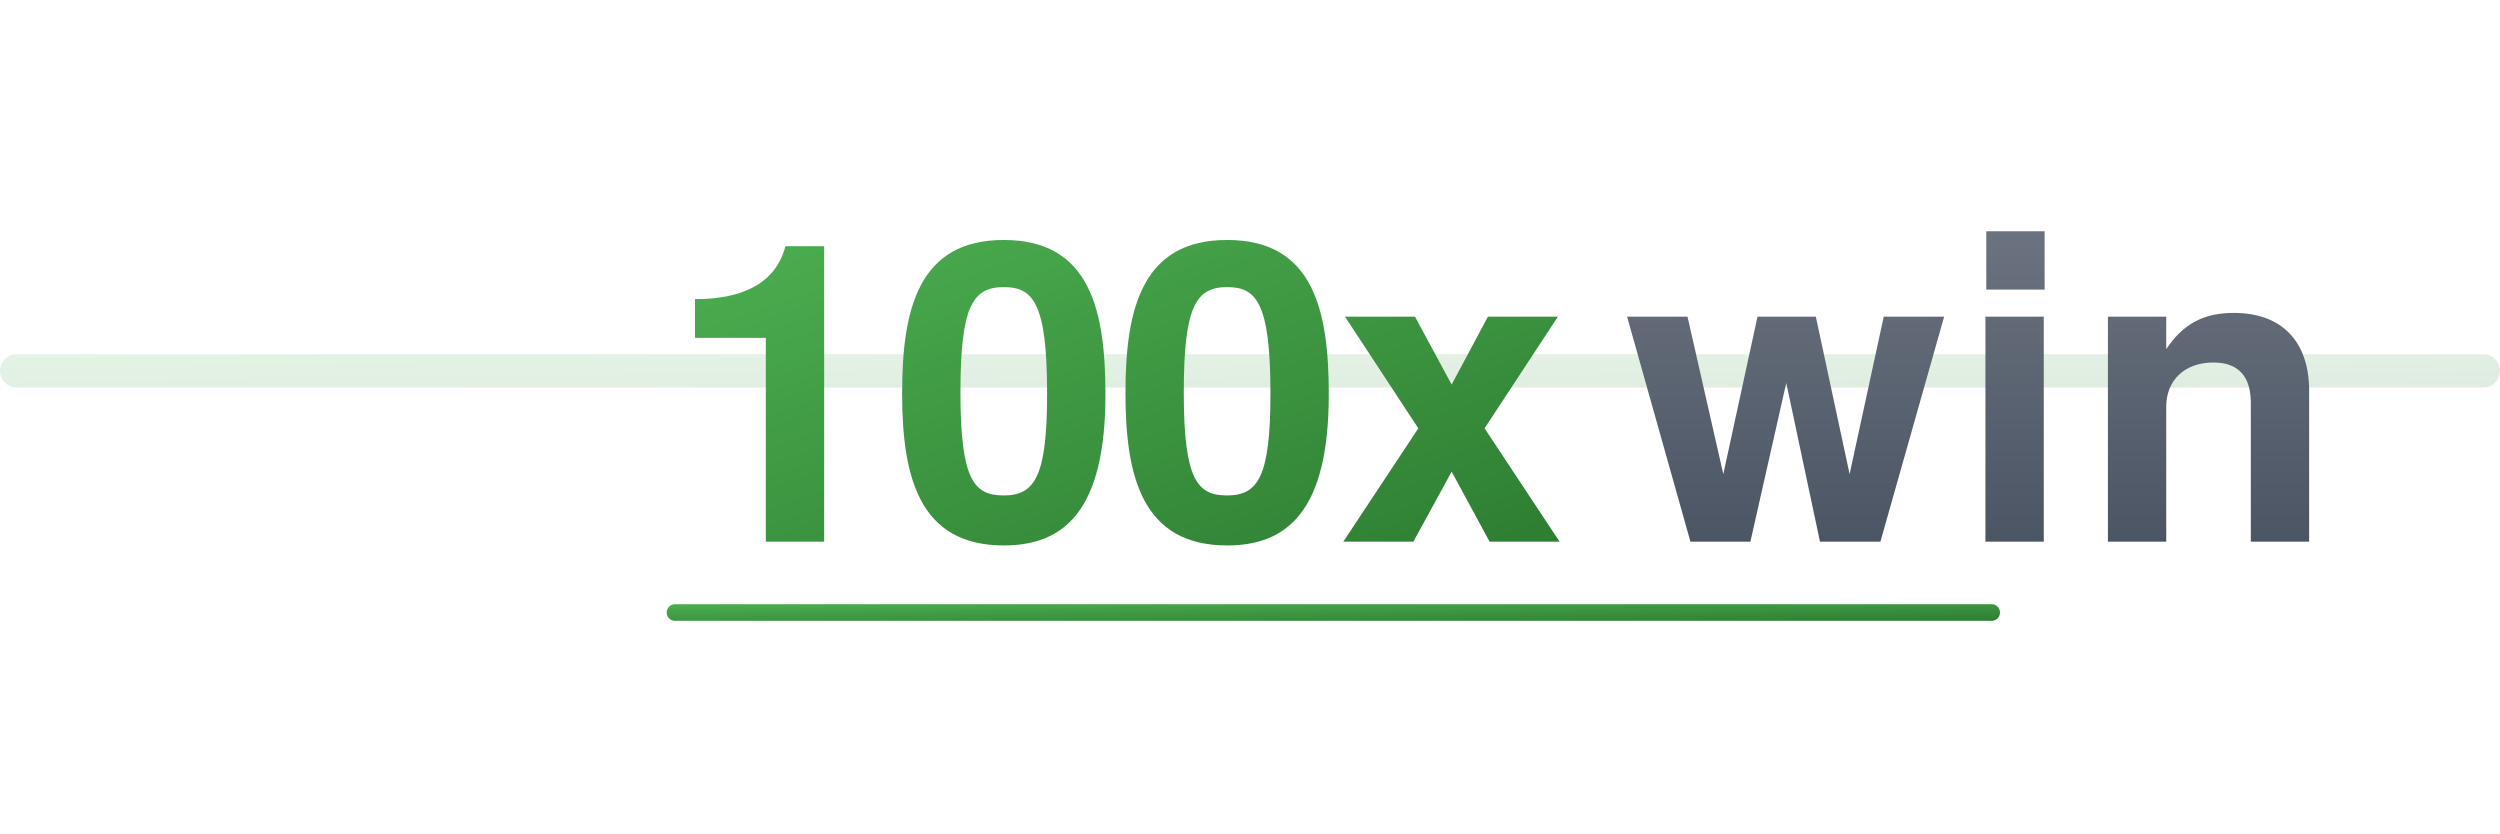
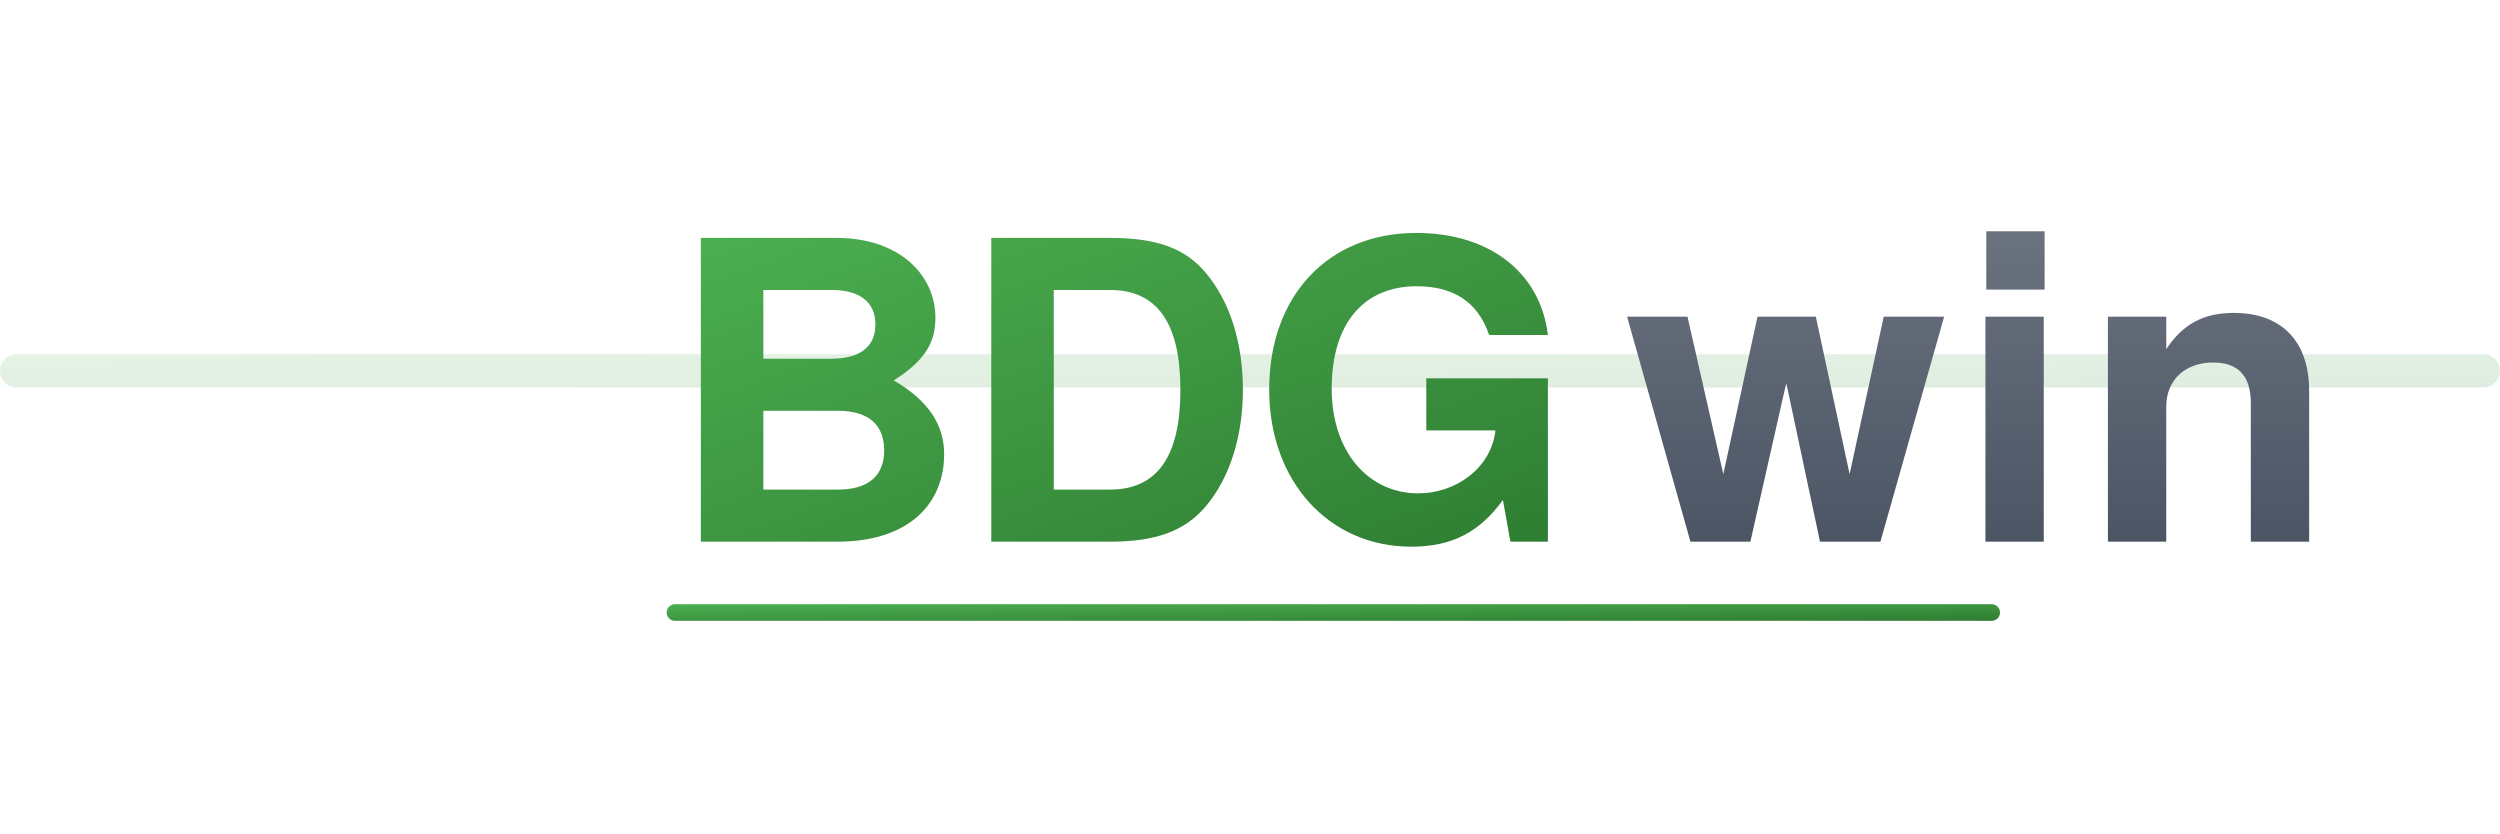
<svg xmlns="http://www.w3.org/2000/svg" viewBox="0 0 600 200" width="600" height="200">
  <defs>
    <linearGradient id="greenGrad" x1="0%" y1="0%" x2="100%" y2="100%">
      <stop offset="0%" style="stop-color:#4CAF50;stop-opacity:1" />
      <stop offset="100%" style="stop-color:#2E7D32;stop-opacity:1" />
    </linearGradient>
    <linearGradient id="darkGrad" x1="0%" y1="0%" x2="0%" y2="100%">
      <stop offset="0%" style="stop-color:#6b7280;stop-opacity:1" />
      <stop offset="100%" style="stop-color:#4b5563;stop-opacity:1" />
    </linearGradient>
  </defs>
  <rect x="0" y="85" width="600" height="8" rx="4" fill="url(#greenGrad)" opacity="0.15" />
  <text x="160" y="130" font-family="'Arial Black', 'Impact', 'Helvetica Neue', sans-serif" font-size="100" font-weight="900" fill="url(#greenGrad)" letter-spacing="-2">
-     100x
+     BDG
  </text>
  <text x="390" y="130" font-family="'Arial Black', 'Impact', 'Helvetica Neue', sans-serif" font-size="100" font-weight="900" fill="url(#darkGrad)" letter-spacing="2">
    win
  </text>
  <rect x="160" y="145" width="320" height="4" rx="2" fill="url(#greenGrad)" />
</svg>
